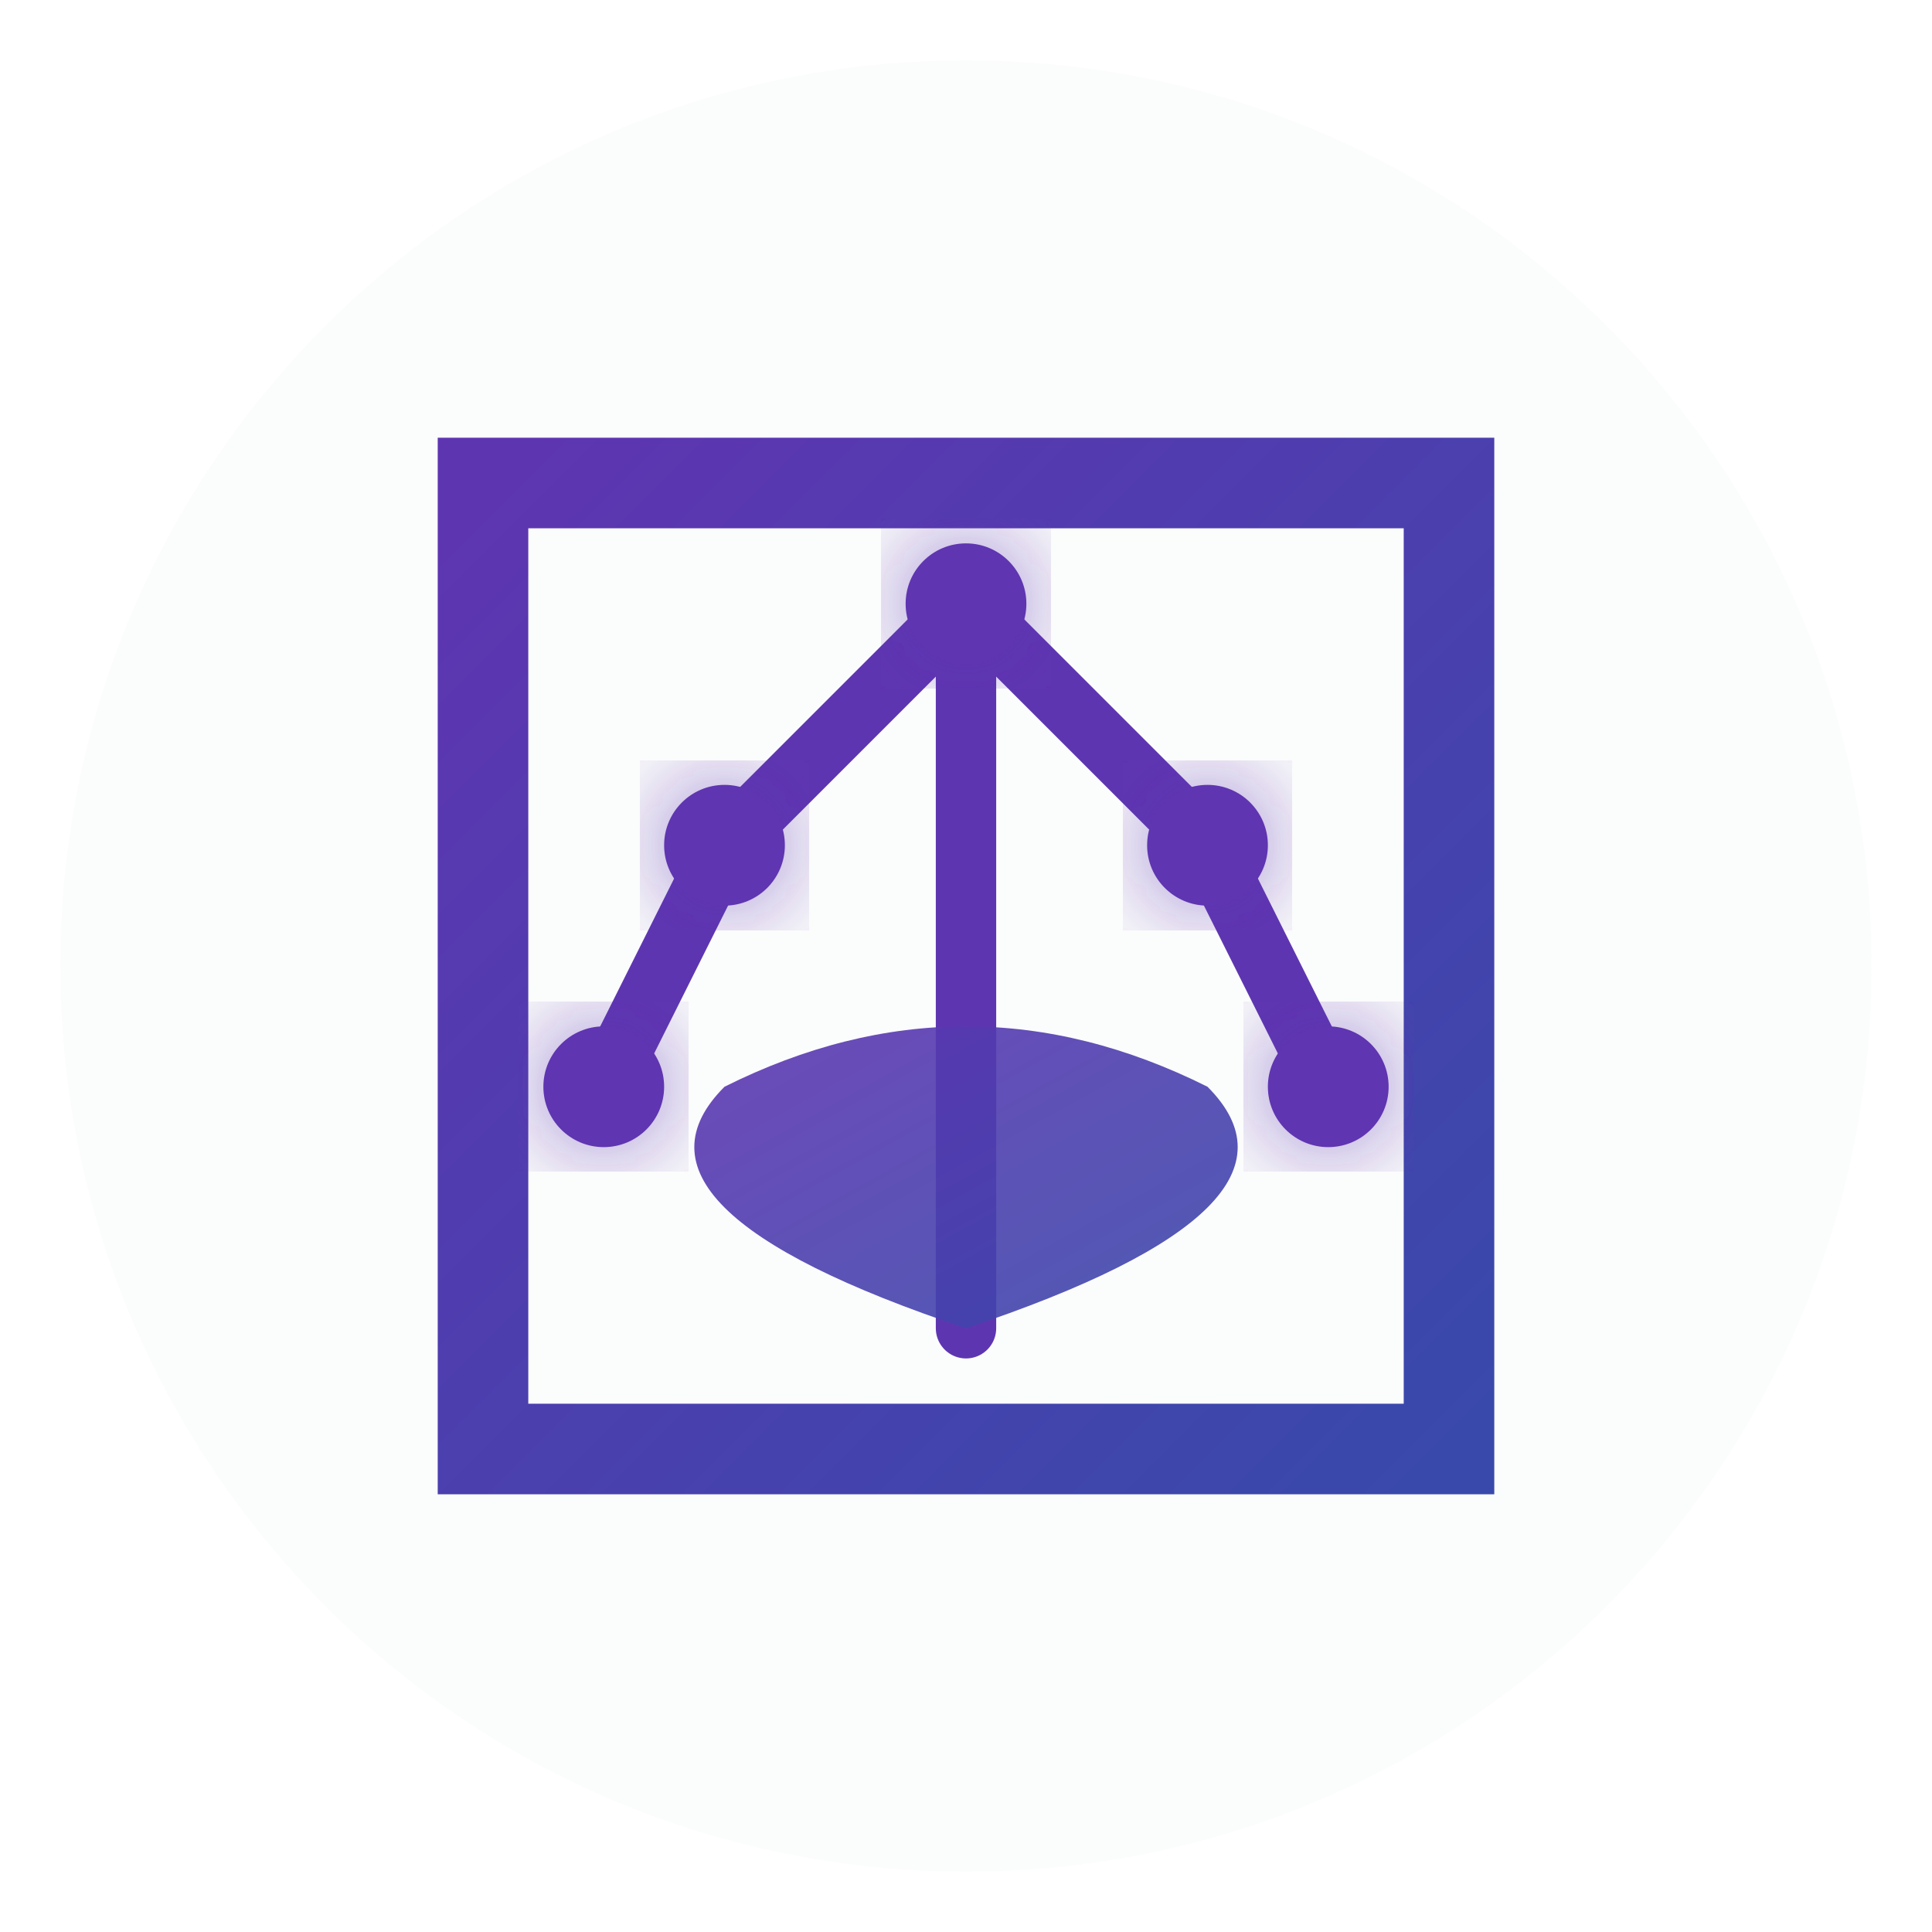
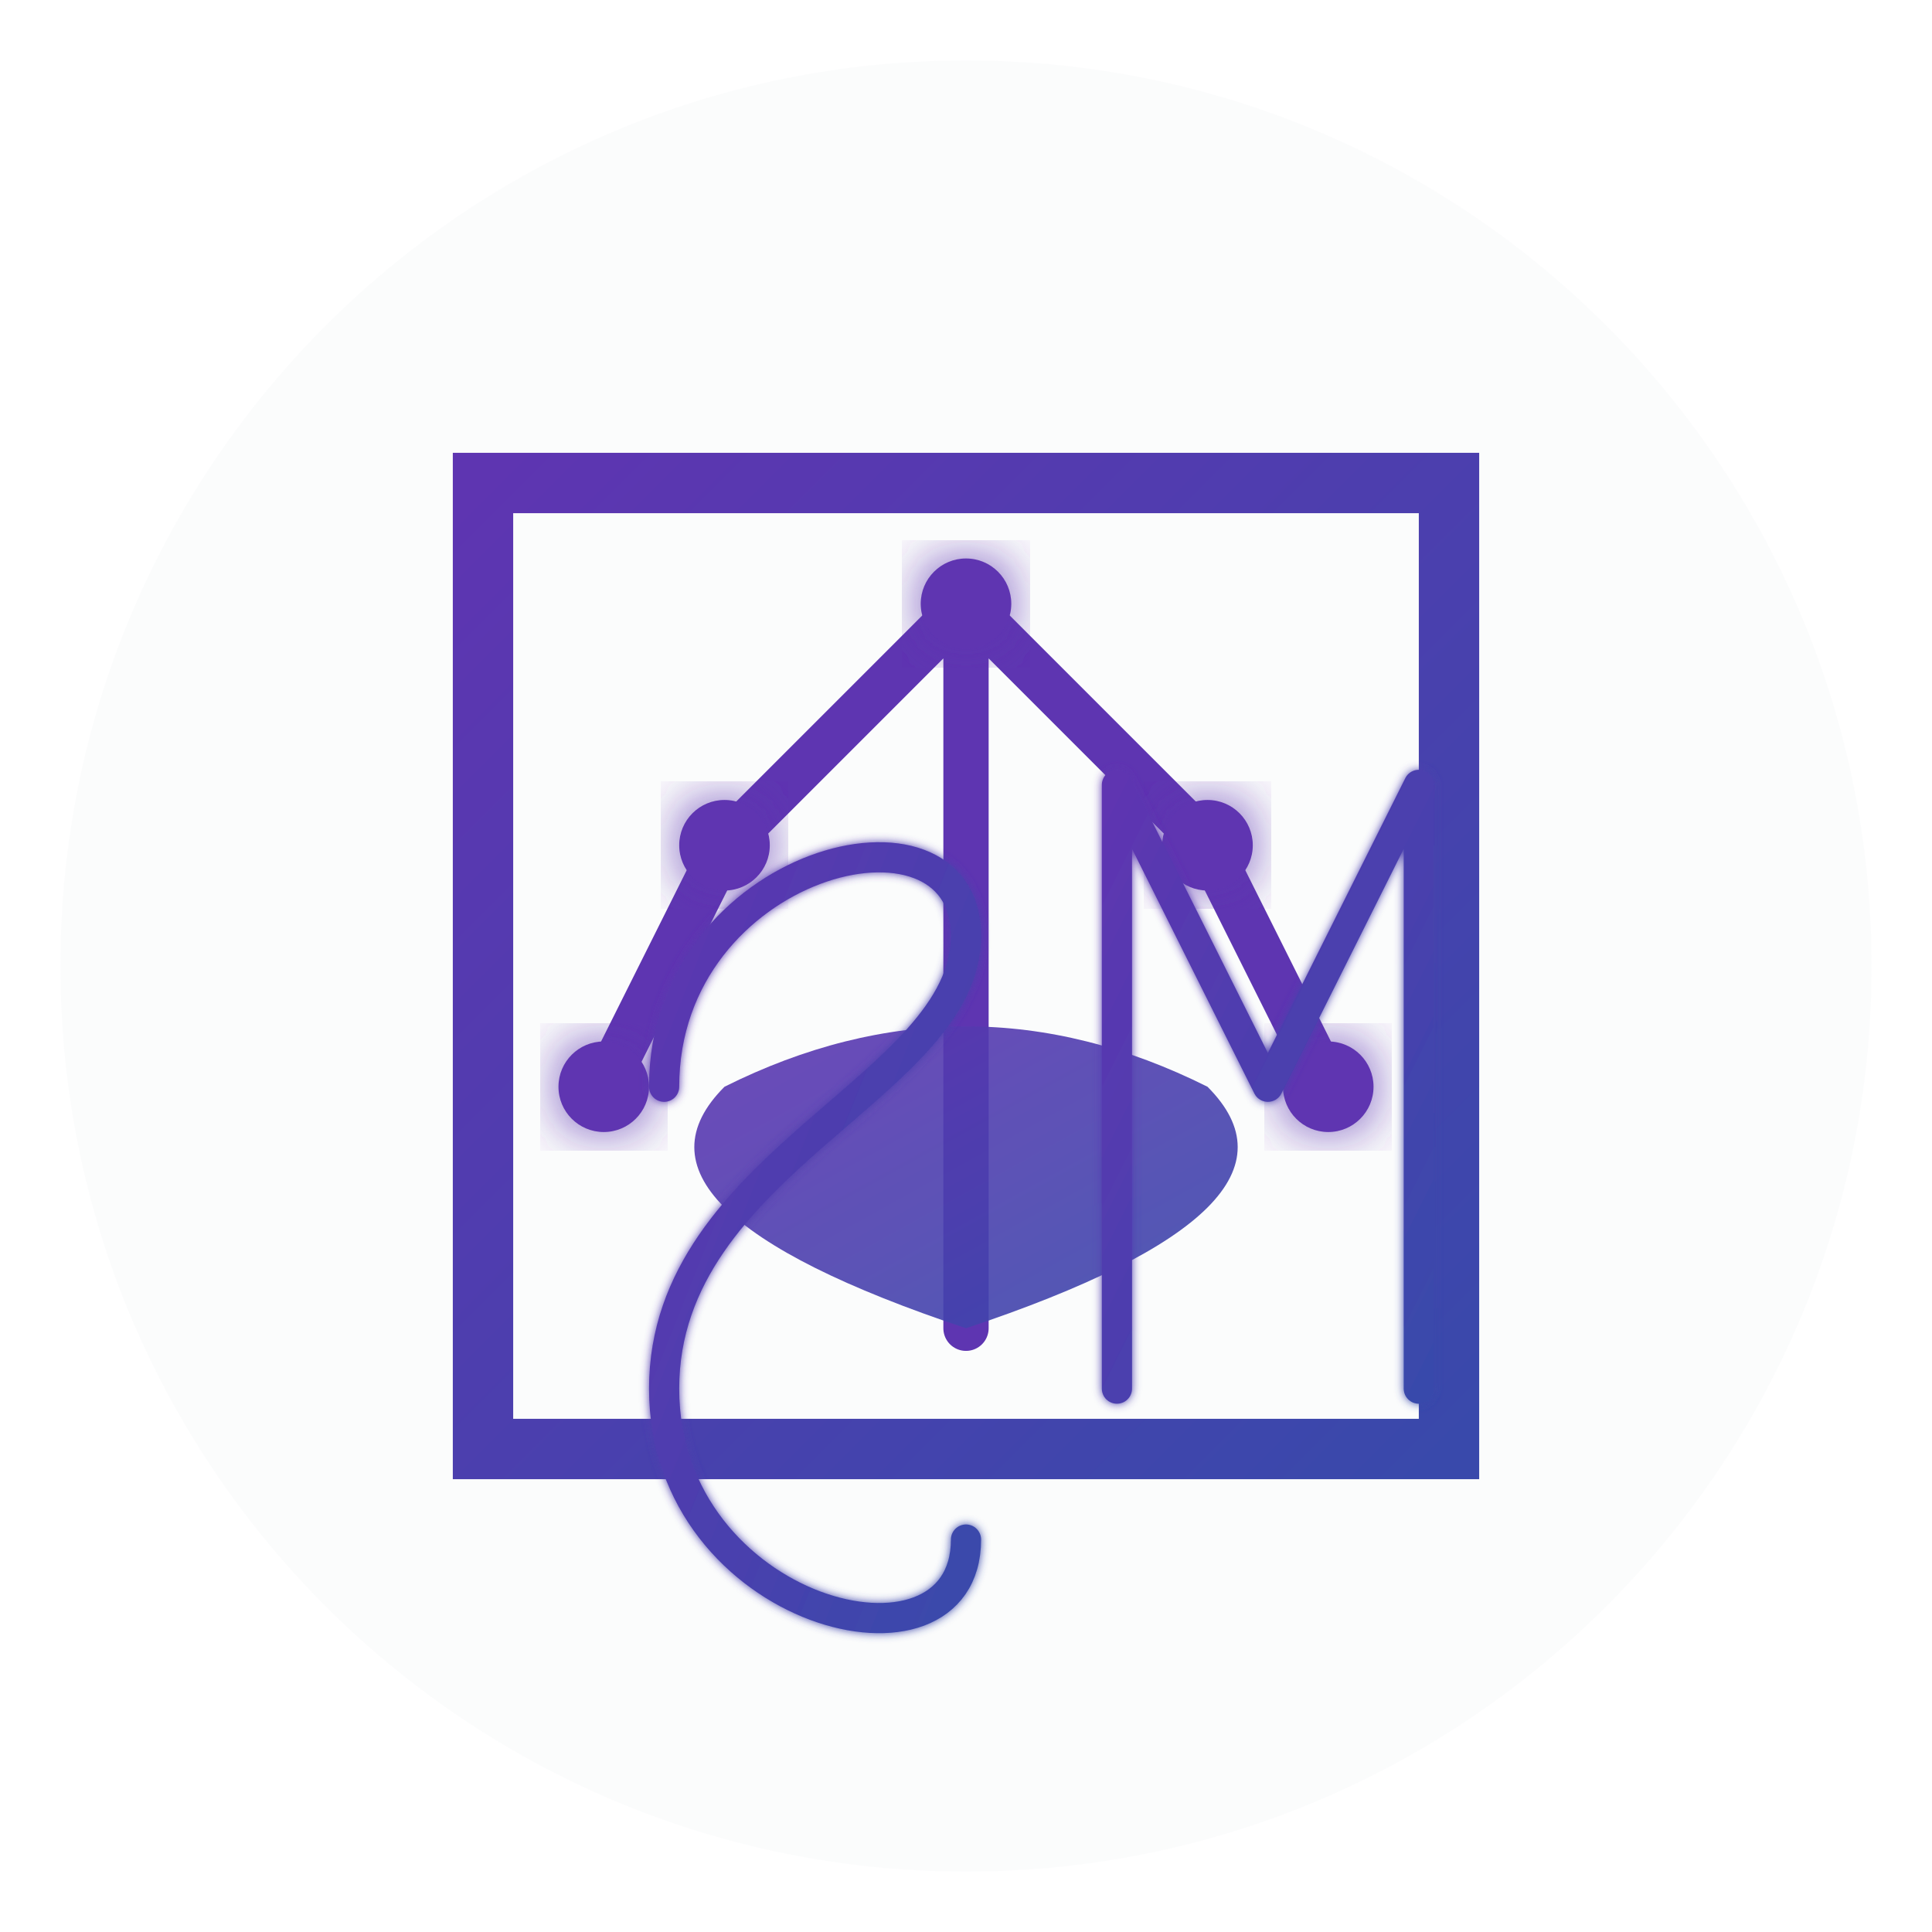
<svg xmlns="http://www.w3.org/2000/svg" width="32" height="32" viewBox="0 0 32 32">
  <defs>
    <linearGradient id="bookGradient" x1="0%" y1="0%" x2="100%" y2="100%">
      <stop offset="0%" style="stop-color:#5E35B1;stop-opacity:1" />
      <stop offset="100%" style="stop-color:#3949AB;stop-opacity:1" />
    </linearGradient>
    <filter id="glow" x="-20%" y="-20%" width="140%" height="140%">
-       <feGaussianBlur stdDeviation="1" result="blur" />
+       <feGaussianBlur stdDeviation="0.5" result="blur" />
+       <feComposite in="SourceGraphic" in2="blur" operator="over" />
+     </filter>
+     <filter id="textGlow" x="-20%" y="-20%" width="140%" height="140%">
+       <feGaussianBlur stdDeviation="0.3" result="blur" />
      <feComposite in="SourceGraphic" in2="blur" operator="over" />
    </filter>
  </defs>
  <circle cx="16" cy="16" r="15" fill="#f8f9fa" opacity="0.5" />
-   <path d="M8 8 L24 8 L24 24 L8 24 Z" fill="none" stroke="url(#bookGradient)" stroke-width="1.5" />
-   <path d="M16 10 L16 22 M16 10 L12 14 M16 10 L20 14 M12 14 L10 18 M20 14 L22 18" fill="none" stroke="#5E35B1" stroke-width="1" stroke-linecap="round" />
+   <path d="M8 8 L24 8 L24 24 L8 24 Z" fill="none" stroke="url(#bookGradient)" stroke-width="1" />
+   <path d="M16 10 L16 22 M16 10 L12 14 M16 10 L20 14 M12 14 L10 18 M20 14 L22 18" fill="none" stroke="#5E35B1" stroke-width="0.75" stroke-linecap="round" />
  <path d="M12 18 Q16 16 20 18 Q22 20 16 22 Q10 20 12 18" fill="url(#bookGradient)" opacity="0.9" />
-   <circle cx="16" cy="10" r="1" fill="#5E35B1" filter="url(#glow)" />
-   <circle cx="12" cy="14" r="1" fill="#5E35B1" filter="url(#glow)" />
-   <circle cx="20" cy="14" r="1" fill="#5E35B1" filter="url(#glow)" />
-   <circle cx="10" cy="18" r="1" fill="#5E35B1" filter="url(#glow)" />
-   <circle cx="22" cy="18" r="1" fill="#5E35B1" filter="url(#glow)" />
-   <path d="M9 9 L23 9" stroke="url(#bookGradient)" stroke-width="0.75" opacity="0.4" />
-   <path d="M9 23 L23 23" stroke="url(#bookGradient)" stroke-width="0.75" opacity="0.4" />
+   <circle cx="16" cy="10" r="0.75" fill="#5E35B1" filter="url(#glow)" />
+   <circle cx="12" cy="14" r="0.75" fill="#5E35B1" filter="url(#glow)" />
+   <circle cx="20" cy="14" r="0.75" fill="#5E35B1" filter="url(#glow)" />
+   <circle cx="10" cy="18" r="0.75" fill="#5E35B1" filter="url(#glow)" />
+   <circle cx="22" cy="18" r="0.75" fill="#5E35B1" filter="url(#glow)" />
+   <path d="M9 9 L23 9" stroke="url(#bookGradient)" stroke-width="0.5" opacity="0.4" />
+   <path d="M9 23 L23 23" stroke="url(#bookGradient)" stroke-width="0.5" opacity="0.4" />
+   <g transform="translate(16, 18) scale(0.25)">
+     <path d="M-20 0 C-20 -15, 0 -20, 0 -10 C0 0, -20 5, -20 20 C-20 35, 0 40, 0 30" fill="none" stroke="url(#bookGradient)" stroke-width="2" stroke-linecap="round" filter="url(#textGlow)" />
+     <path d="M10 20 L10 -20 M10 -20 L20 0 M20 0 L30 -20 M30 -20 L30 20" fill="none" stroke="url(#bookGradient)" stroke-width="2" stroke-linecap="round" filter="url(#textGlow)" />
+   </g>
</svg>
